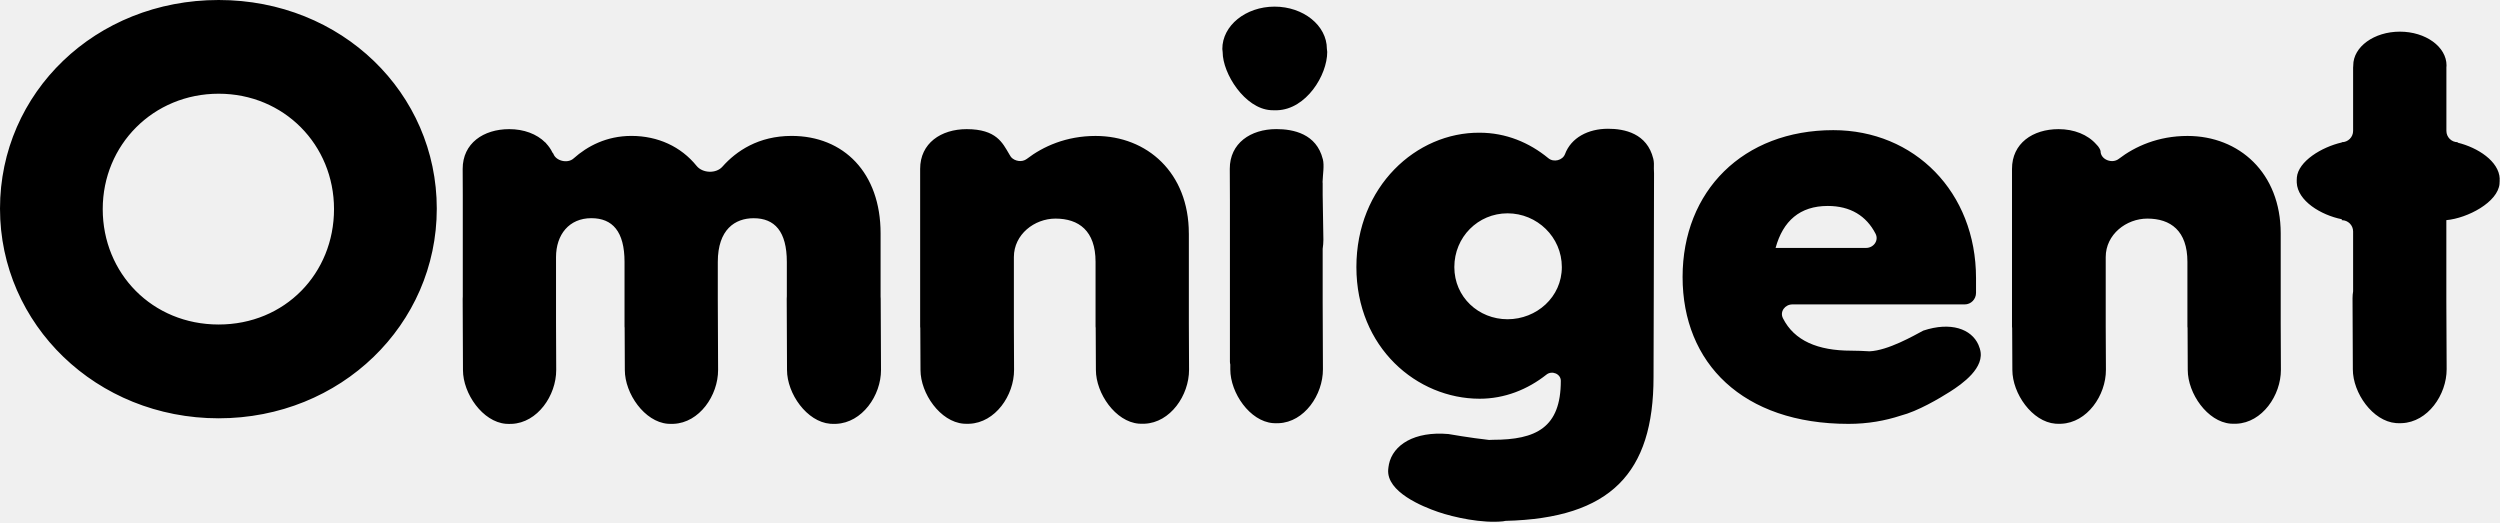
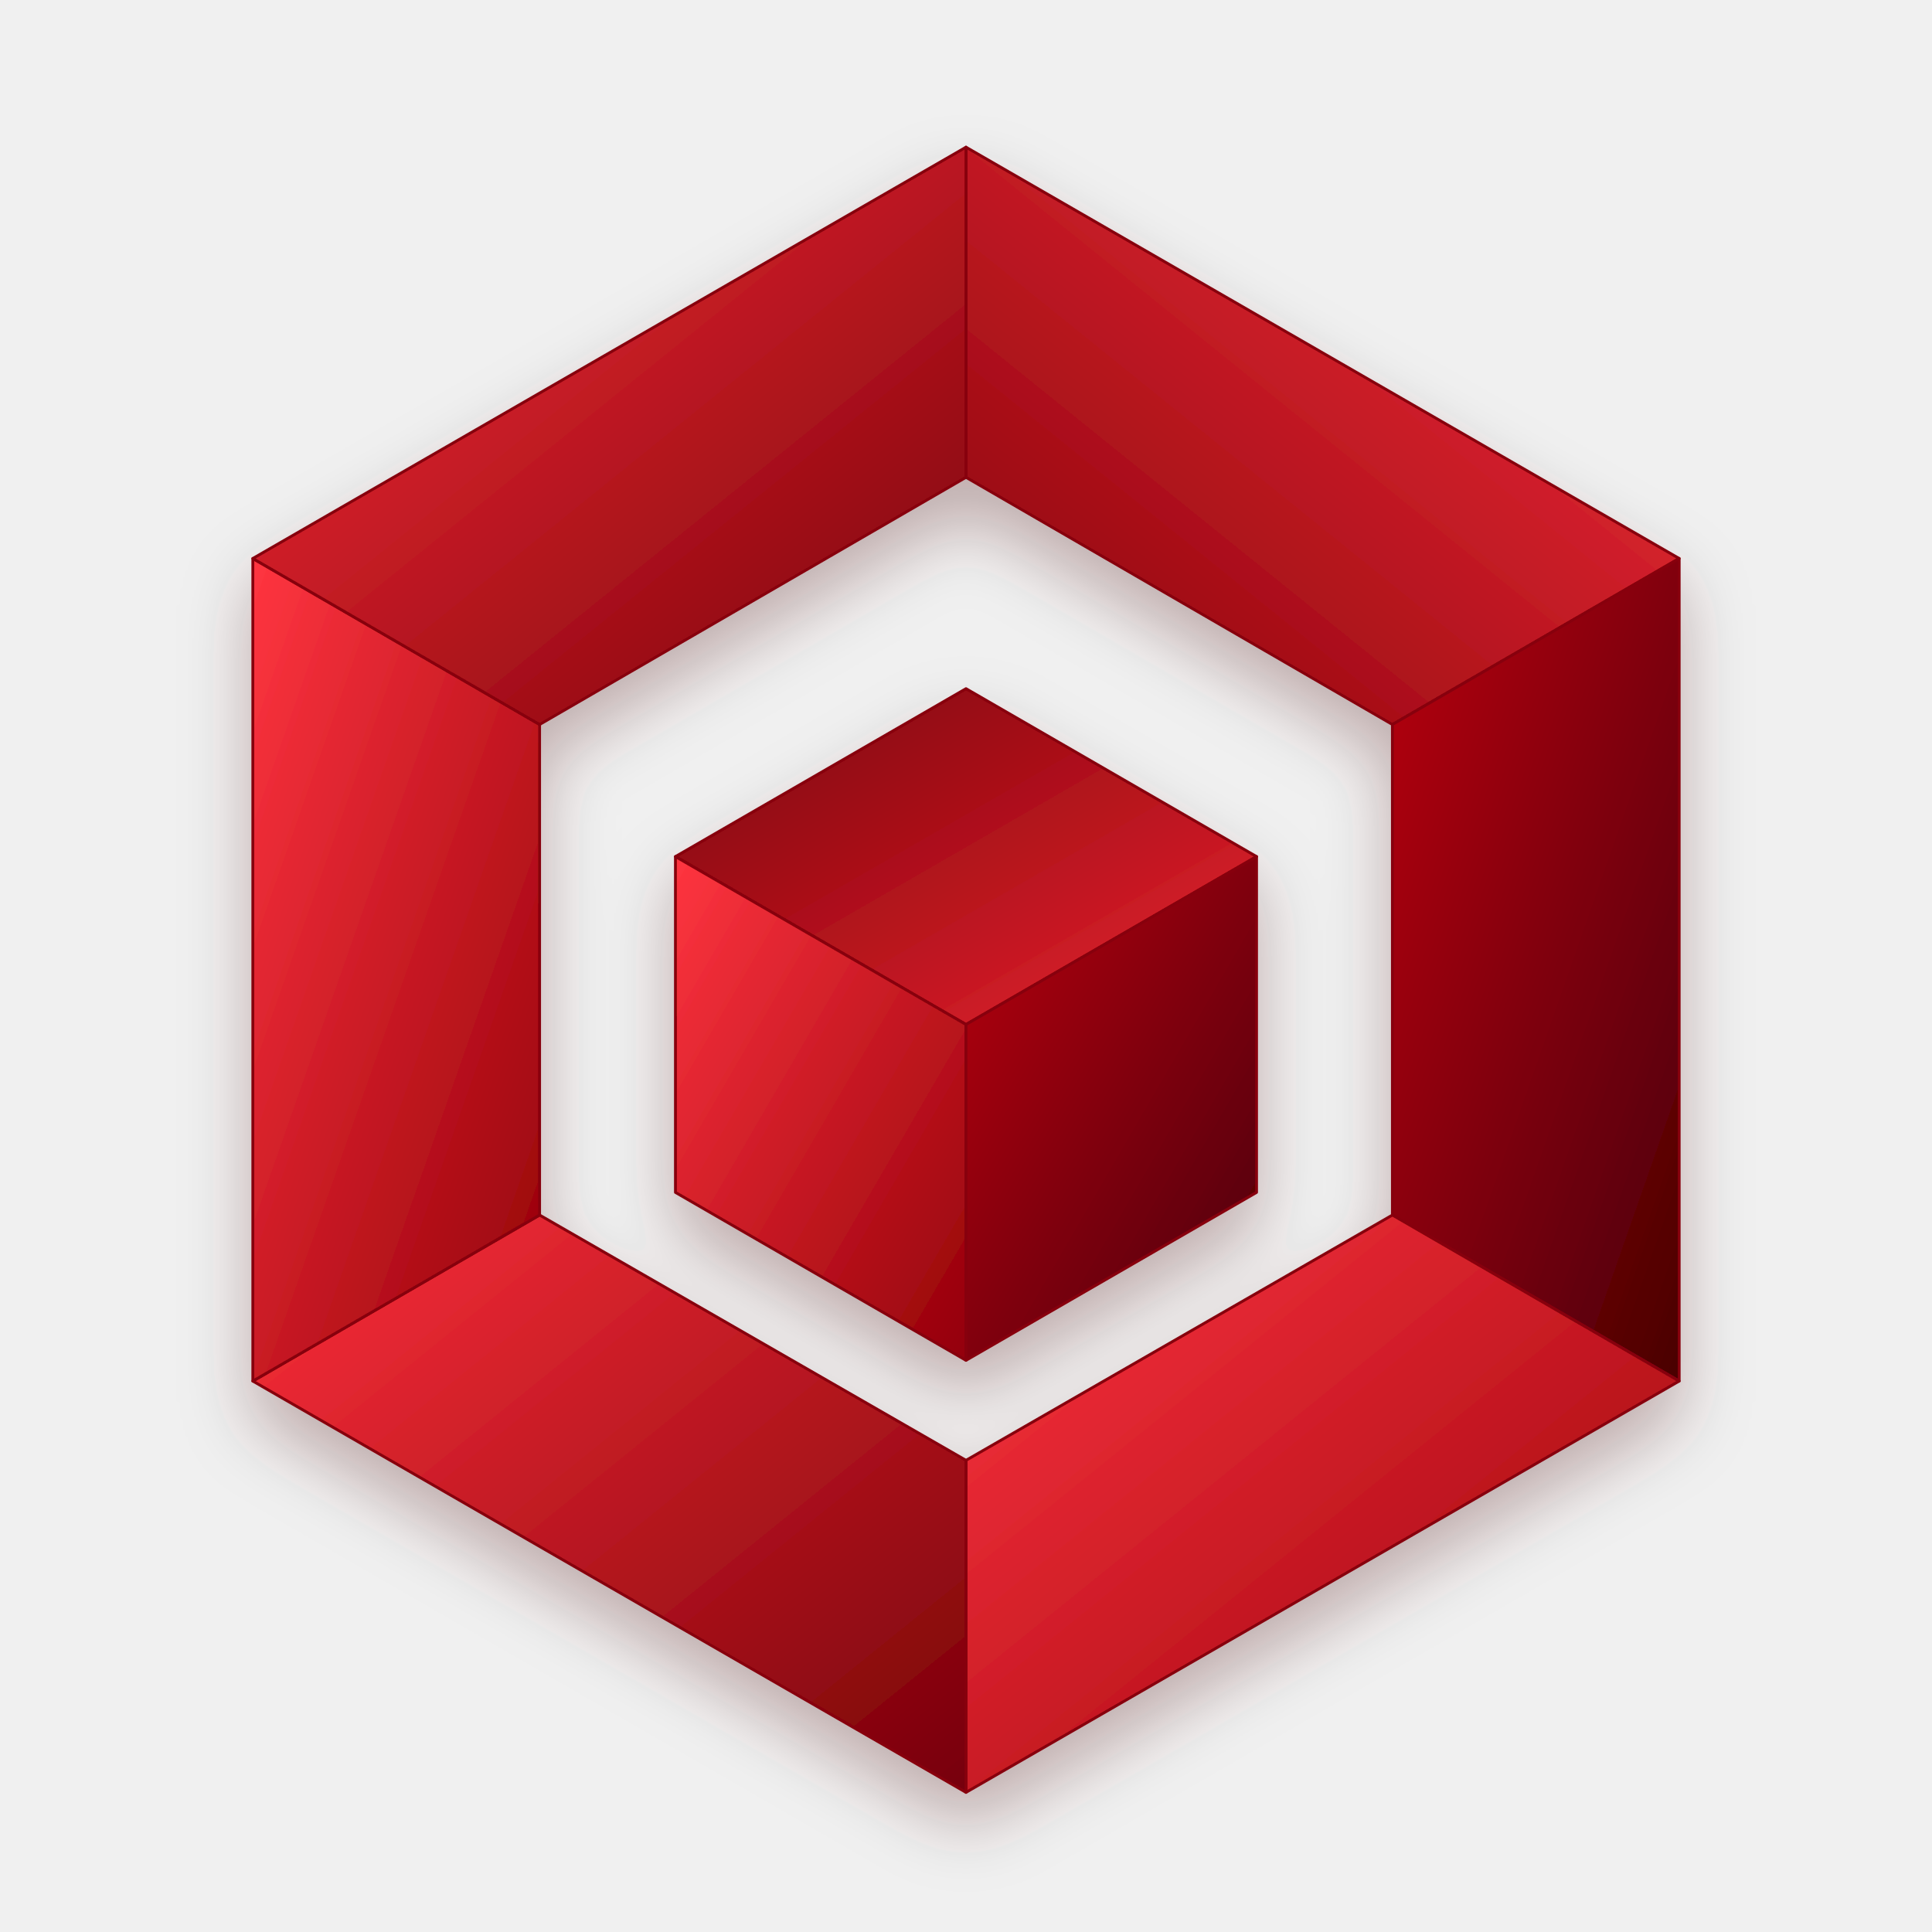
- <svg xmlns="http://www.w3.org/2000/svg" width="2880" height="602" viewBox="0 0 2880 602" fill="none">
-   <g clip-path="url(#clip0_5948_57)">
-     <path d="M1523.85 183.277C1516.56 154.098 1489.94 148.718 1470.33 148.718C1440.68 148.765 1416.65 164.978 1416.71 194.548L1416.87 231.317V416.762C1416.87 417.847 1417.05 418.928 1417.3 419.926V425.563C1417.35 452.837 1439.9 485.267 1466.35 487.436C1468.56 487.61 1470.81 487.61 1473.11 487.521C1502.54 486.308 1524.1 454.917 1524.02 425.346L1523.72 348.646V286.642C1524.23 283.087 1524.54 279.618 1524.54 276.322L1523.72 224.639V210.983C1523.72 210.55 1523.62 210.116 1523.59 209.681C1523.89 200.705 1525.76 190.689 1523.89 183.277H1523.85ZM1904.57 182.842C1897.46 153.662 1871.47 148.286 1852.34 148.329C1829.39 148.373 1809.95 158.647 1802.86 177.595C1800.18 184.576 1790.01 187.481 1783.68 182.235C1761.78 164.198 1734.71 152.882 1704.58 152.882C1631.72 152.274 1562.56 214.796 1562.56 307.629C1562.56 400.459 1632.33 459.339 1704.58 459.339C1733.28 459.339 1759.79 448.76 1781.57 431.503C1787.86 426.517 1798.06 430.679 1798.06 438.7C1798.06 492.725 1769.55 506.643 1719.75 506.643C1718.16 506.643 1716.71 506.686 1715.41 506.816C1693.96 504.476 1668.59 500.01 1668.59 500.01C1629.56 496.585 1604.59 512.367 1599.99 535.128H1600.03C1599.64 537.037 1599.38 538.988 1599.2 540.983C1597.25 566.651 1638.41 583.473 1656.71 589.761C1675 596.048 1707.48 603.072 1731.47 600.557C1732.59 600.426 1733.52 600.253 1734.28 600.038C1855.6 597.132 1904.87 544.757 1904.87 434.495C1904.87 400.502 1905.43 283.348 1905.45 199.62C1905.45 197.93 1905.38 196.196 1905.25 194.462C1905.45 190.256 1905.43 186.266 1904.59 182.801L1904.57 182.842ZM1736.7 367.765C1703.32 367.765 1675.39 342.271 1675.39 307.672C1675.39 273.072 1702.71 245.756 1736.7 245.756C1770.72 245.756 1799.23 273.072 1799.23 307.672C1799.23 342.271 1770.1 367.765 1736.7 367.765ZM1014.44 341.665V268.822C1014.44 199.014 971.94 156.568 911.9 156.568C873.91 156.568 848.24 173.909 832.24 191.99C824.95 200.273 809.34 199.62 802.45 191.08C784.49 168.881 757.88 156.568 727.39 156.568C698.85 156.568 676.7 168.275 660.7 182.583C653.76 188.783 640.23 185.313 637.46 177.077C637.37 176.816 636.98 176.296 636.38 175.688C634.55 171.828 632.13 168.403 629.26 165.326C629.05 164.804 628.74 164.415 628.22 164.198C618.34 154.269 603.38 148.764 586.64 148.764C556.98 148.804 532.96 165.022 533 194.593L533.13 225.117V341.578C533.13 342.489 533 343.356 533 344.266L533.13 374.788V376.352C533.13 376.352 533.13 376.395 533.13 376.438L533.34 426.299C533.34 453.574 556.12 486.004 582.7 488.217C584.9 488.39 587.2 488.39 589.5 488.303C619.11 487.088 640.83 455.696 640.76 426.126L640.54 371.886V296.269C640.54 270.167 655.71 251.349 681.21 251.349C705.49 251.349 719.46 266.525 719.46 301.731V343.962C719.46 343.962 719.46 344.136 719.46 344.266V347.518V376.352C719.46 376.783 719.54 377.219 719.59 377.651L719.8 426.256C719.8 453.53 742.56 485.96 769.18 488.173C771.4 488.347 773.7 488.347 776 488.26C805.61 487.045 827.33 455.653 827.25 426.083L826.9 345.957V301.774C826.9 264.141 846.93 251.393 868.18 251.393C892.45 251.393 906.43 266.568 906.43 301.774V341.274C906.38 342.271 906.3 343.269 906.3 344.266L906.64 426.256C906.64 453.53 929.58 486.004 956.41 488.173C958.68 488.347 960.97 488.347 963.27 488.26C993.15 487.045 1015.01 455.653 1014.92 426.083L1014.56 344.093C1014.56 343.313 1014.48 342.575 1014.44 341.796V341.665ZM2280.87 402.063C2287.39 423.438 2260.38 442.342 2246.41 451.231C2234.07 459.078 2209.2 473.777 2189.58 478.806C2171.75 484.661 2151.84 488.303 2129.51 488.303C2007.54 488.303 1938.34 418.279 1938.34 319.118C1938.34 219.957 2008.13 149.933 2111.93 149.933C2205.4 149.933 2276.38 221.173 2276.38 320.334V337.414C2276.38 344.742 2270.56 350.682 2263.38 350.682H2064.83C2056.38 350.682 2050.06 358.92 2053.94 366.596C2066.96 392.524 2094.14 403.97 2132.54 403.97C2140.01 403.97 2147.04 404.319 2153.68 404.707C2175.09 403.797 2204.91 386.542 2215.64 380.861C2247.32 370.369 2271.04 378.909 2279.17 397.248C2279.83 398.768 2280.44 400.415 2280.93 402.063H2280.87ZM2045.49 285.604H2149.71C2158.36 285.604 2164.64 277.104 2160.66 269.298C2150.02 248.575 2131.54 237.256 2105.58 237.256C2073.44 237.256 2053.98 254.601 2045.49 285.557V285.604ZM1468.25 7.63C1435.01 7.674 1408.07 29.528 1408.12 56.41L1408.5 60.009C1408.5 84.809 1434 124.959 1463.84 126.91C1466.32 127.041 1468.91 127.084 1471.47 126.998C1504.68 125.869 1529 86.717 1528.96 59.835L1528.57 56.236C1528.48 29.354 1501.52 7.63 1468.25 7.63ZM2879.67 205.821C2878.79 185.747 2854.41 170.009 2831.19 164.329L2831.27 163.807C2824.08 163.807 2818.25 157.998 2818.25 150.8V78.522C2818.25 78.522 2818.23 78.218 2818.23 78.044C2818.31 77.177 2818.39 76.266 2818.39 75.356C2818.39 53.893 2794.32 36.464 2764.67 36.464C2735.01 36.464 2710.94 53.893 2710.94 75.356C2710.94 75.486 2710.94 75.66 2710.94 75.79C2710.81 76.484 2710.78 77.177 2710.78 77.873V150.8C2710.78 157.998 2704.95 163.807 2697.77 163.807V164.111C2674.6 169.357 2647.57 185.79 2645.95 204.522H2645.98C2645.83 206.429 2645.77 208.382 2645.85 210.332C2646.77 231.361 2673.58 247.708 2697.77 252.562V253.647C2704.95 253.647 2710.78 259.455 2710.78 266.652V335.596C2710.37 338.154 2710.12 340.796 2710.12 343.486L2710.47 425.477C2710.47 452.748 2733.35 485.224 2760.1 487.393C2762.33 487.566 2764.67 487.566 2766.97 487.477C2796.76 486.265 2818.56 454.874 2818.54 425.303L2818.19 347.473V253.603C2842.63 251.393 2877.64 232.964 2879.48 211.589H2879.43C2879.61 209.681 2879.67 207.729 2879.59 205.78L2879.67 205.821ZM251.89 0C109.84 0 0 106.793 0 240.335C0 373.88 111.09 481.886 251.89 481.886C392.68 481.886 503.17 373.88 503.17 240.335C503.17 107.397 393.9 0 251.89 0ZM251.89 373.835C175.4 373.835 118.34 314.954 118.34 240.898C118.34 166.842 176.62 107.962 251.89 107.962C327.17 107.962 384.79 166.842 384.79 240.898C384.79 314.954 328.33 373.835 251.89 373.835ZM1369.53 268.865C1369.53 199.102 1321.56 156.609 1262.11 156.609C1228.33 156.609 1201.76 168.621 1182.89 183.059C1177.34 187.308 1168.97 185.747 1164.73 180.977C1163.99 179.895 1163.31 178.767 1162.6 177.595C1162.6 177.595 1162.6 177.595 1162.6 177.552C1154.93 164.676 1148.04 148.849 1113.64 148.764C1083.99 148.804 1059.97 165.022 1060.01 194.593V202.961V376.308C1060.01 376.958 1060.1 377.566 1060.19 378.172L1060.41 426.17C1060.41 453.444 1083.25 485.92 1109.97 488.086C1112.17 488.26 1114.47 488.26 1116.77 488.173C1146.51 486.958 1168.29 455.566 1168.2 425.995L1167.99 376.308C1167.99 376.308 1167.99 376.264 1167.99 376.221V296.137C1167.99 270.037 1191.66 251.825 1215.93 251.825C1242.65 251.825 1262.08 265.789 1262.08 301.6V376.221C1262.08 376.74 1262.17 377.262 1262.24 377.781L1262.47 426.126C1262.47 453.399 1285.18 485.83 1311.77 488.043C1313.98 488.216 1316.28 488.217 1318.57 488.129C1348.15 486.915 1369.82 455.525 1369.79 425.952L1369.56 373.141V268.822L1369.53 268.865ZM2627.38 268.865C2627.38 199.102 2579.41 156.609 2519.98 156.609C2486.2 156.609 2459.63 168.621 2440.76 183.059C2433.1 188.955 2419.86 183.84 2419.86 174.127C2419.86 172.956 2417.87 168.968 2414.96 166.324C2405.17 155.136 2389.37 148.764 2371.47 148.764C2341.8 148.804 2317.78 165.022 2317.83 194.593V202.961V376.308C2317.83 376.958 2317.93 377.566 2318.01 378.172L2318.24 426.17C2318.24 453.444 2341.08 485.92 2367.78 488.086C2369.99 488.26 2372.29 488.26 2374.58 488.173C2404.32 486.958 2426.1 455.566 2426.02 425.995L2425.79 376.308C2425.79 376.308 2425.79 376.264 2425.79 376.221V296.137C2425.79 270.037 2449.48 251.825 2473.76 251.825C2500.48 251.825 2519.9 265.789 2519.9 301.6V376.221C2519.9 376.74 2519.98 377.262 2520.08 377.781L2520.29 426.126C2520.29 453.399 2543.01 485.83 2569.58 488.043C2571.8 488.216 2574.1 488.217 2576.4 488.129C2605.96 486.915 2627.66 455.525 2627.6 425.952L2627.38 373.141V268.822V268.865Z" fill="black" />
+ <svg xmlns="http://www.w3.org/2000/svg" viewBox="0 0 1024 1024" role="img" aria-labelledby="title">
+   <defs>
+     <linearGradient id="topLeft" x1="0" y1="0" x2="1" y2="1">
+       <stop offset="0" stop-color="#ff303b" />
+       <stop offset="1" stop-color="#760008" />
+     </linearGradient>
+     <linearGradient id="topRight" x1="0" y1="1" x2="1" y2="0">
+       <stop offset="0" stop-color="#830008" />
+       <stop offset="1" stop-color="#ff3340" />
+     </linearGradient>
+     <linearGradient id="sideLight" x1="0" y1="0" x2="1" y2="1">
+       <stop offset="0" stop-color="#ff3540" />
+       <stop offset="1" stop-color="#930009" />
+     </linearGradient>
+     <linearGradient id="sideDark" x1="0" y1="0" x2="1" y2="1">
+       <stop offset="0" stop-color="#b80012" />
+       <stop offset="1" stop-color="#4a0004" />
+     </linearGradient>
+     <linearGradient id="centerTop" x1="0" y1="0" x2="1" y2="1">
+       <stop offset="0" stop-color="#7a0008" />
+       <stop offset="1" stop-color="#e92430" />
+     </linearGradient>
+     <filter id="softShadow" x="-20%" y="-20%" width="140%" height="150%">
+       <feDropShadow dx="0" dy="18" stdDeviation="18" flood-color="#430005" flood-opacity=".28" />
+     </filter>
+   </defs>
+   <g filter="url(#softShadow)" stroke="#870009" stroke-width="1.5" stroke-linejoin="round">
+     <path d="M512 78 890 296 738 384 512 253Z" fill="url(#topRight)" />
+     <path d="M890 296v436l-152-88V384Z" fill="url(#sideDark)" />
+     <path d="m890 732-378 218V774l226-130Z" fill="url(#sideLight)" />
+     <path d="M512 950 134 732l152-88 226 130Z" fill="url(#topLeft)" />
+     <path d="M134 732V296l152 88v260Z" fill="url(#sideLight)" />
+     <path d="M134 296 512 78v175L286 384Z" fill="url(#topLeft)" />
+     <path d="m512 365 154 89-154 89-154-89Z" fill="url(#centerTop)" />
+     <path d="m358 454 154 89v178l-154-89Z" fill="url(#sideLight)" />
+     <path d="m512 543 154-89v178l-154 89Z" fill="url(#sideDark)" />
  </g>
-   <defs>
-     <clipPath id="clip0_5948_57">
-       <rect width="2879.67" height="601.081" fill="white" />
-     </clipPath>
-   </defs>
</svg>
